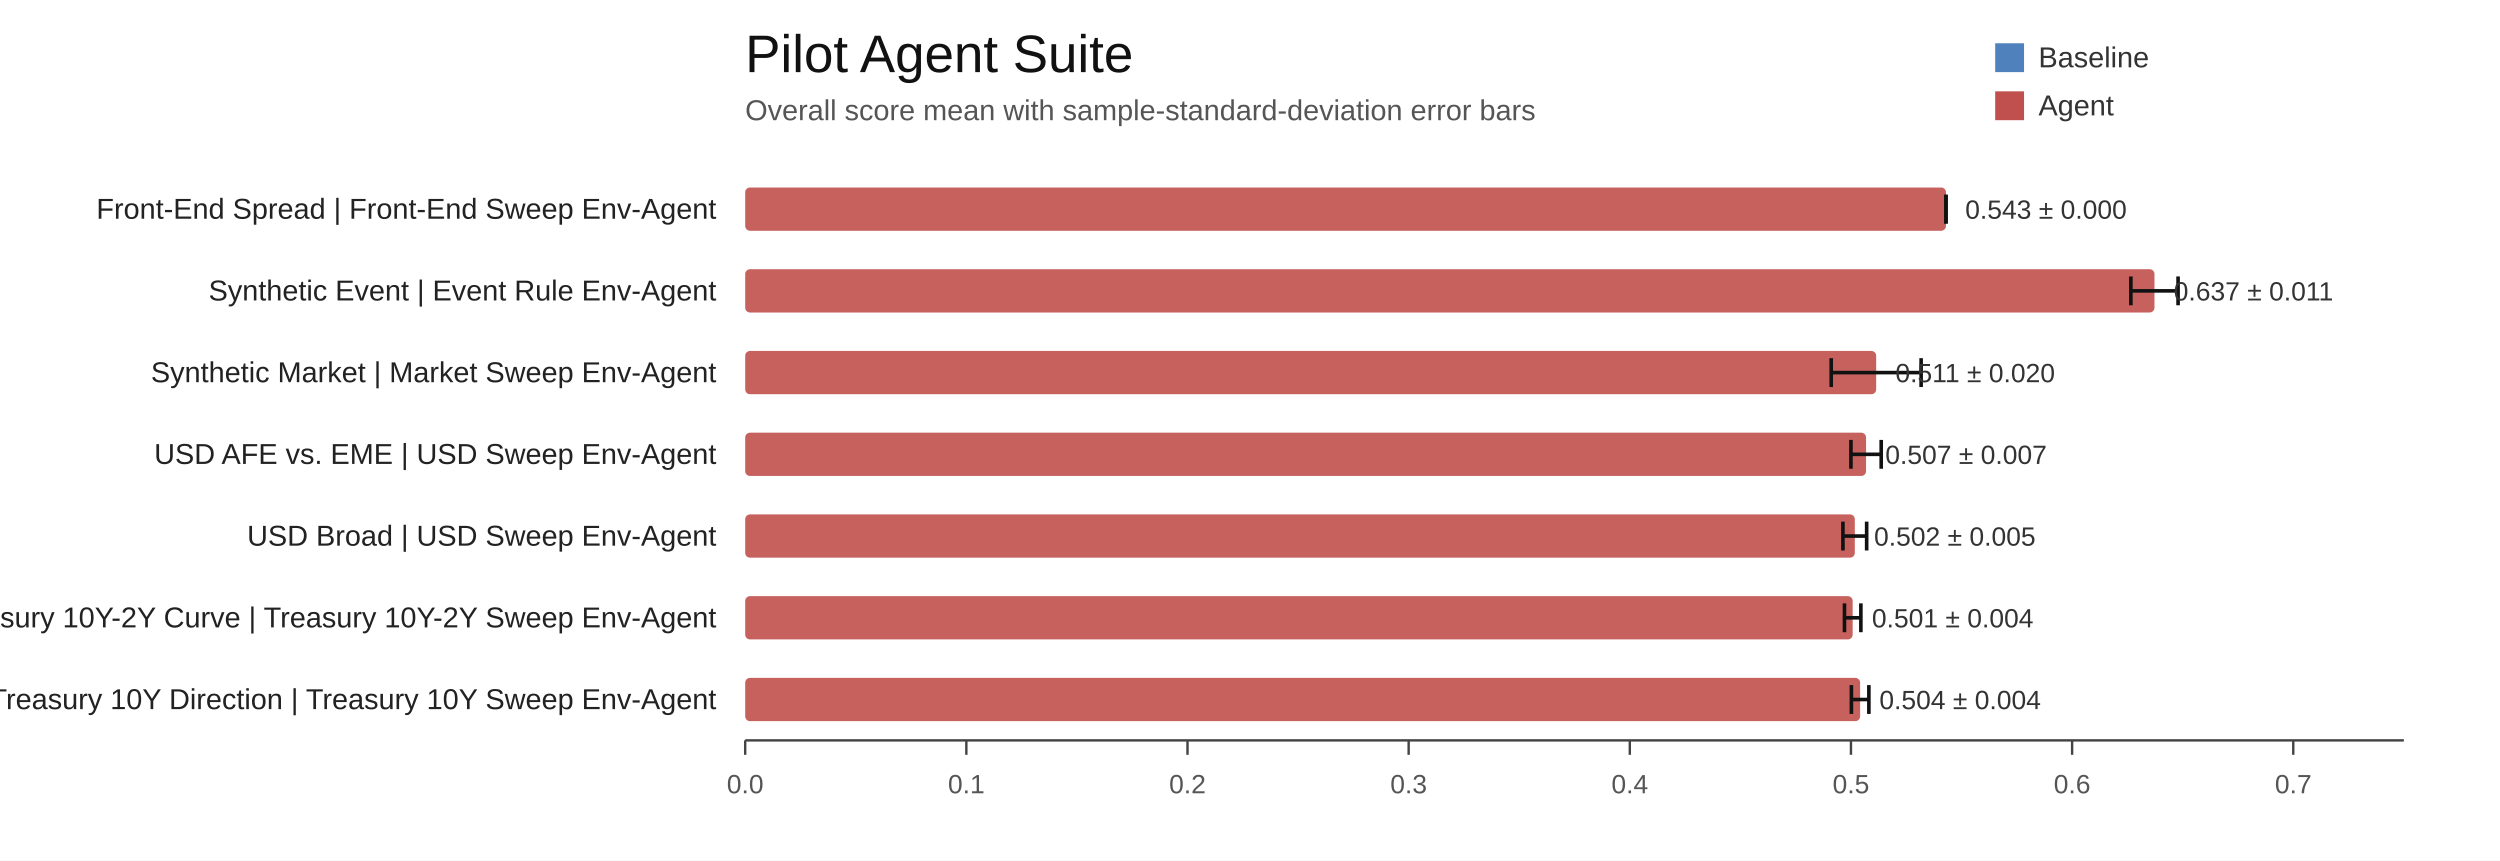
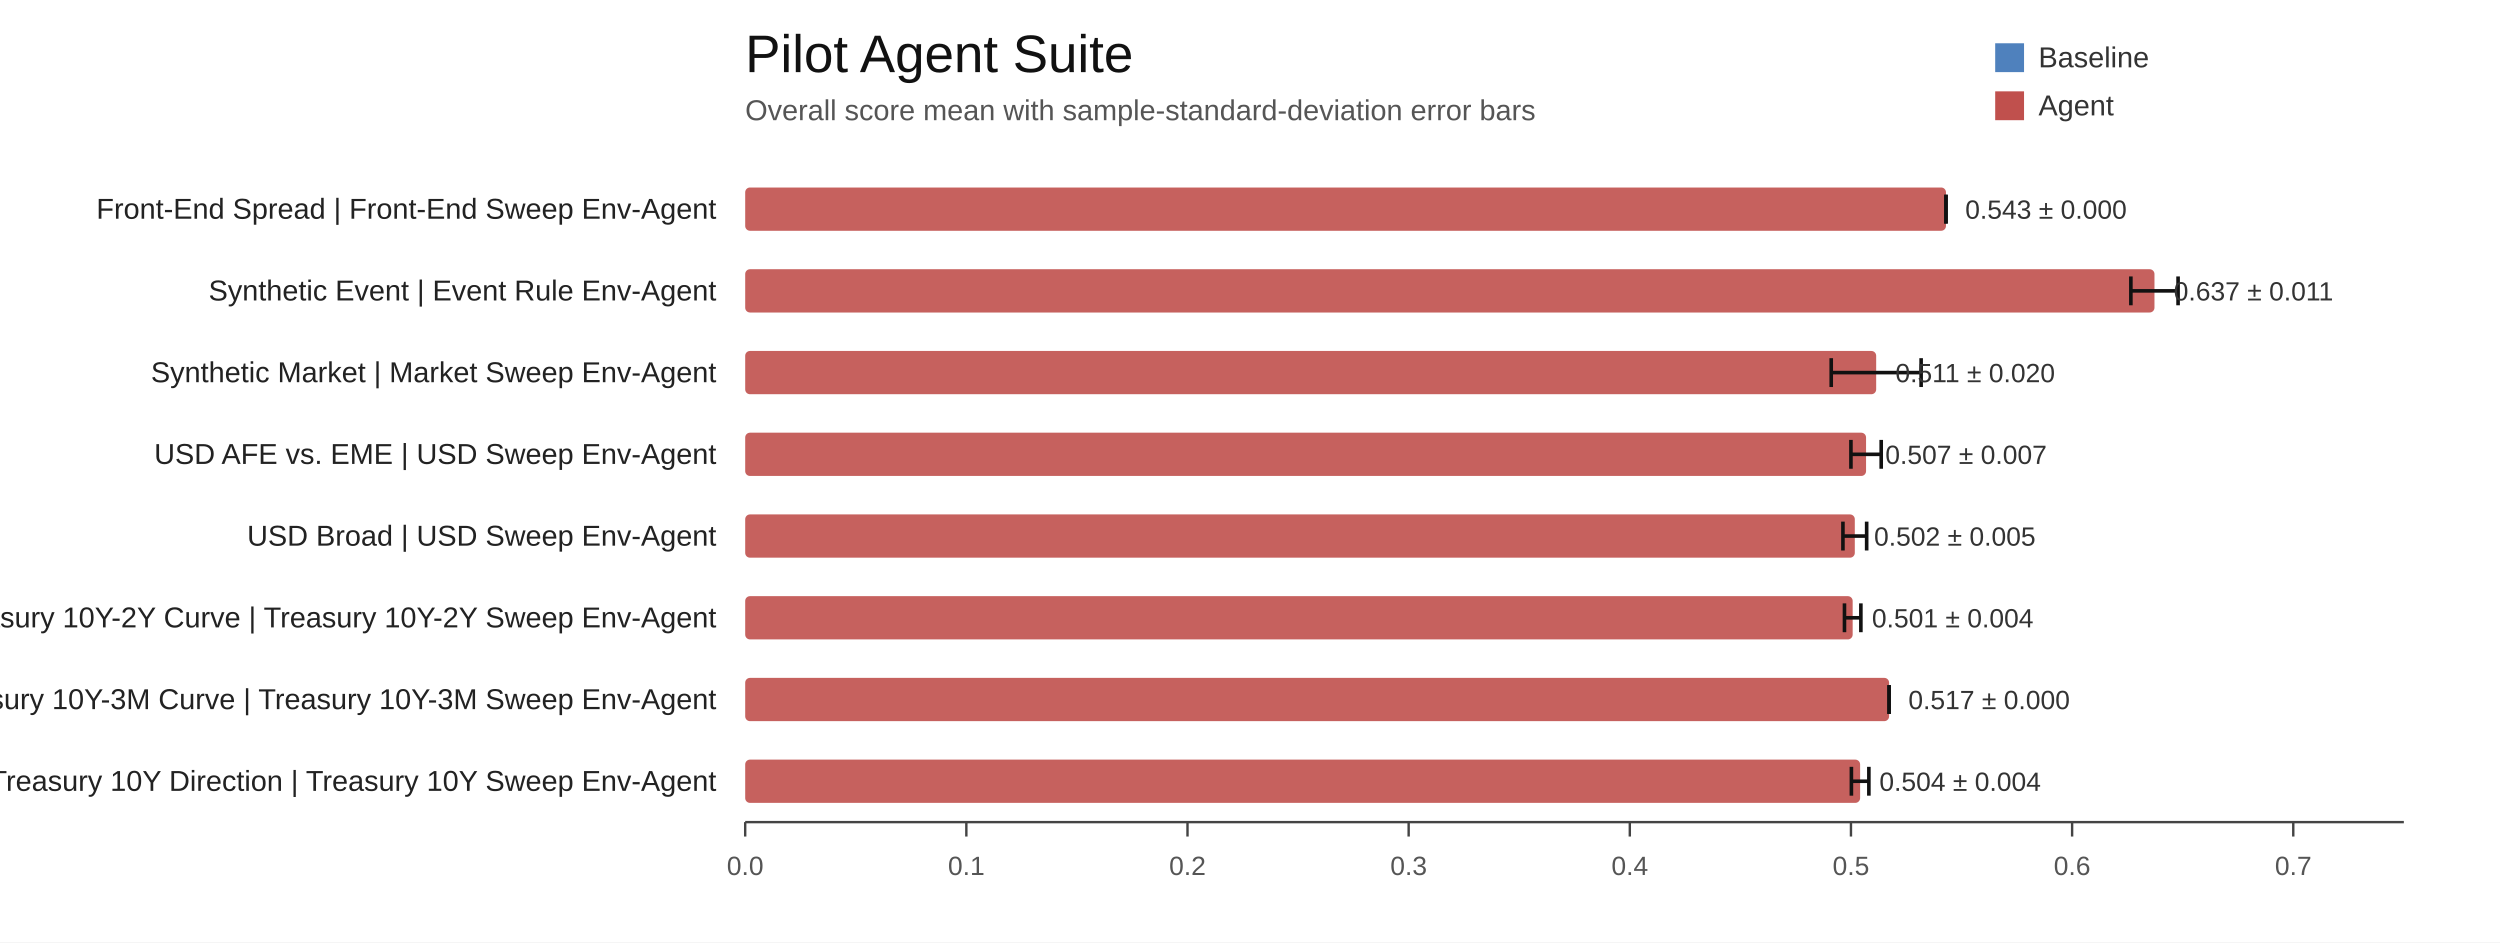
- <svg xmlns="http://www.w3.org/2000/svg" width="1040" height="358" viewBox="0 0 1040 358" role="img" aria-label="Pilot Agent Suite overall score chart">
+ <svg xmlns="http://www.w3.org/2000/svg" width="1040" height="392" viewBox="0 0 1040 392" role="img" aria-label="Pilot Agent Suite overall score chart">
  <rect width="100%" height="100%" fill="#ffffff" />
  <text x="310" y="30" font-size="22" font-family="Arial, Helvetica, sans-serif" fill="#111111">Pilot Agent Suite</text>
  <text x="310" y="50" font-size="12" font-family="Arial, Helvetica, sans-serif" fill="#555555">Overall score mean with sample-standard-deviation error bars</text>
-   <line x1="310" y1="308" x2="1000" y2="308" stroke="#444444" stroke-width="1" />
-   <line x1="310.00" y1="308" x2="310.00" y2="314" stroke="#444444" stroke-width="1" />
-   <text x="310.00" y="330" text-anchor="middle" font-size="11" font-family="Arial, Helvetica, sans-serif" fill="#555555">0.0</text>
-   <line x1="402.00" y1="308" x2="402.00" y2="314" stroke="#444444" stroke-width="1" />
-   <text x="402.00" y="330" text-anchor="middle" font-size="11" font-family="Arial, Helvetica, sans-serif" fill="#555555">0.1</text>
-   <line x1="494.00" y1="308" x2="494.00" y2="314" stroke="#444444" stroke-width="1" />
-   <text x="494.00" y="330" text-anchor="middle" font-size="11" font-family="Arial, Helvetica, sans-serif" fill="#555555">0.2</text>
-   <line x1="586.00" y1="308" x2="586.00" y2="314" stroke="#444444" stroke-width="1" />
-   <text x="586.00" y="330" text-anchor="middle" font-size="11" font-family="Arial, Helvetica, sans-serif" fill="#555555">0.3</text>
-   <line x1="678.00" y1="308" x2="678.00" y2="314" stroke="#444444" stroke-width="1" />
-   <text x="678.00" y="330" text-anchor="middle" font-size="11" font-family="Arial, Helvetica, sans-serif" fill="#555555">0.4</text>
-   <line x1="770.00" y1="308" x2="770.00" y2="314" stroke="#444444" stroke-width="1" />
-   <text x="770.00" y="330" text-anchor="middle" font-size="11" font-family="Arial, Helvetica, sans-serif" fill="#555555">0.5</text>
-   <line x1="862.00" y1="308" x2="862.00" y2="314" stroke="#444444" stroke-width="1" />
-   <text x="862.00" y="330" text-anchor="middle" font-size="11" font-family="Arial, Helvetica, sans-serif" fill="#555555">0.6</text>
-   <line x1="954.00" y1="308" x2="954.00" y2="314" stroke="#444444" stroke-width="1" />
-   <text x="954.00" y="330" text-anchor="middle" font-size="11" font-family="Arial, Helvetica, sans-serif" fill="#555555">0.7</text>
+   <line x1="310" y1="342" x2="1000" y2="342" stroke="#444444" stroke-width="1" />
+   <line x1="310.00" y1="342" x2="310.00" y2="348" stroke="#444444" stroke-width="1" />
+   <text x="310.00" y="364" text-anchor="middle" font-size="11" font-family="Arial, Helvetica, sans-serif" fill="#555555">0.0</text>
+   <line x1="402.00" y1="342" x2="402.00" y2="348" stroke="#444444" stroke-width="1" />
+   <text x="402.00" y="364" text-anchor="middle" font-size="11" font-family="Arial, Helvetica, sans-serif" fill="#555555">0.1</text>
+   <line x1="494.00" y1="342" x2="494.00" y2="348" stroke="#444444" stroke-width="1" />
+   <text x="494.00" y="364" text-anchor="middle" font-size="11" font-family="Arial, Helvetica, sans-serif" fill="#555555">0.2</text>
+   <line x1="586.00" y1="342" x2="586.00" y2="348" stroke="#444444" stroke-width="1" />
+   <text x="586.00" y="364" text-anchor="middle" font-size="11" font-family="Arial, Helvetica, sans-serif" fill="#555555">0.3</text>
+   <line x1="678.00" y1="342" x2="678.00" y2="348" stroke="#444444" stroke-width="1" />
+   <text x="678.00" y="364" text-anchor="middle" font-size="11" font-family="Arial, Helvetica, sans-serif" fill="#555555">0.4</text>
+   <line x1="770.00" y1="342" x2="770.00" y2="348" stroke="#444444" stroke-width="1" />
+   <text x="770.00" y="364" text-anchor="middle" font-size="11" font-family="Arial, Helvetica, sans-serif" fill="#555555">0.5</text>
+   <line x1="862.00" y1="342" x2="862.00" y2="348" stroke="#444444" stroke-width="1" />
+   <text x="862.00" y="364" text-anchor="middle" font-size="11" font-family="Arial, Helvetica, sans-serif" fill="#555555">0.6</text>
+   <line x1="954.00" y1="342" x2="954.00" y2="348" stroke="#444444" stroke-width="1" />
+   <text x="954.00" y="364" text-anchor="middle" font-size="11" font-family="Arial, Helvetica, sans-serif" fill="#555555">0.7</text>
  <rect x="830" y="18" width="12" height="12" fill="#4f81bd" />
  <text x="848" y="28" font-size="12" font-family="Arial, Helvetica, sans-serif" fill="#333333">Baseline</text>
  <rect x="830" y="38" width="12" height="12" fill="#c0504d" />
  <text x="848" y="48" font-size="12" font-family="Arial, Helvetica, sans-serif" fill="#333333">Agent</text>
  <text x="298" y="91.00" text-anchor="end" font-size="12" font-family="Arial, Helvetica, sans-serif" fill="#222222">Front-End Spread | Front-End Sweep Env-Agent</text>
  <rect x="310" y="78.00" width="499.53" height="18" rx="2" fill="#c0504d" opacity="0.9" />
  <line x1="809.53" y1="87.00" x2="809.53" y2="87.00" stroke="#111111" stroke-width="1.5" />
  <line x1="809.53" y1="81.00" x2="809.53" y2="93.00" stroke="#111111" stroke-width="1.5" />
  <line x1="809.53" y1="81.00" x2="809.53" y2="93.00" stroke="#111111" stroke-width="1.5" />
  <text x="817.53" y="91.00" font-size="11" font-family="Arial, Helvetica, sans-serif" fill="#333333">0.543 ± 0.000</text>
  <text x="298" y="125.00" text-anchor="end" font-size="12" font-family="Arial, Helvetica, sans-serif" fill="#222222">Synthetic Event | Event Rule Env-Agent</text>
  <rect x="310" y="112.00" width="586.26" height="18" rx="2" fill="#c0504d" opacity="0.9" />
  <line x1="886.44" y1="121.00" x2="906.08" y2="121.00" stroke="#111111" stroke-width="1.5" />
  <line x1="886.44" y1="115.00" x2="886.44" y2="127.00" stroke="#111111" stroke-width="1.5" />
  <line x1="906.08" y1="115.00" x2="906.08" y2="127.00" stroke="#111111" stroke-width="1.5" />
  <text x="904.26" y="125.00" font-size="11" font-family="Arial, Helvetica, sans-serif" fill="#333333">0.637 ± 0.011</text>
  <text x="298" y="159.00" text-anchor="end" font-size="12" font-family="Arial, Helvetica, sans-serif" fill="#222222">Synthetic Market | Market Sweep Env-Agent</text>
  <rect x="310" y="146.00" width="470.49" height="18" rx="2" fill="#c0504d" opacity="0.9" />
  <line x1="761.79" y1="155.00" x2="799.19" y2="155.00" stroke="#111111" stroke-width="1.5" />
  <line x1="761.79" y1="149.00" x2="761.79" y2="161.00" stroke="#111111" stroke-width="1.5" />
  <line x1="799.19" y1="149.00" x2="799.19" y2="161.00" stroke="#111111" stroke-width="1.5" />
  <text x="788.49" y="159.00" font-size="11" font-family="Arial, Helvetica, sans-serif" fill="#333333">0.511 ± 0.020</text>
  <text x="298" y="193.00" text-anchor="end" font-size="12" font-family="Arial, Helvetica, sans-serif" fill="#222222">USD AFE vs. EME | USD Sweep Env-Agent</text>
  <rect x="310" y="180.00" width="466.28" height="18" rx="2" fill="#c0504d" opacity="0.9" />
  <line x1="769.99" y1="189.00" x2="782.58" y2="189.00" stroke="#111111" stroke-width="1.5" />
  <line x1="769.99" y1="183.00" x2="769.99" y2="195.00" stroke="#111111" stroke-width="1.5" />
  <line x1="782.58" y1="183.00" x2="782.58" y2="195.00" stroke="#111111" stroke-width="1.5" />
  <text x="784.28" y="193.00" font-size="11" font-family="Arial, Helvetica, sans-serif" fill="#333333">0.507 ± 0.007</text>
  <text x="298" y="227.00" text-anchor="end" font-size="12" font-family="Arial, Helvetica, sans-serif" fill="#222222">USD Broad | USD Sweep Env-Agent</text>
  <rect x="310" y="214.00" width="461.60" height="18" rx="2" fill="#c0504d" opacity="0.9" />
  <line x1="766.66" y1="223.00" x2="776.53" y2="223.00" stroke="#111111" stroke-width="1.5" />
  <line x1="766.66" y1="217.00" x2="766.66" y2="229.00" stroke="#111111" stroke-width="1.5" />
  <line x1="776.53" y1="217.00" x2="776.53" y2="229.00" stroke="#111111" stroke-width="1.5" />
  <text x="779.60" y="227.00" font-size="11" font-family="Arial, Helvetica, sans-serif" fill="#333333">0.502 ± 0.005</text>
  <text x="298" y="261.00" text-anchor="end" font-size="12" font-family="Arial, Helvetica, sans-serif" fill="#222222">Treasury 10Y-2Y Curve | Treasury 10Y-2Y Sweep Env-Agent</text>
  <rect x="310" y="248.00" width="460.71" height="18" rx="2" fill="#c0504d" opacity="0.9" />
  <line x1="767.30" y1="257.00" x2="774.12" y2="257.00" stroke="#111111" stroke-width="1.5" />
  <line x1="767.30" y1="251.00" x2="767.30" y2="263.00" stroke="#111111" stroke-width="1.5" />
  <line x1="774.12" y1="251.00" x2="774.12" y2="263.00" stroke="#111111" stroke-width="1.5" />
  <text x="778.71" y="261.00" font-size="11" font-family="Arial, Helvetica, sans-serif" fill="#333333">0.501 ± 0.004</text>
-   <text x="298" y="295.00" text-anchor="end" font-size="12" font-family="Arial, Helvetica, sans-serif" fill="#222222">Treasury 10Y Direction | Treasury 10Y Sweep Env-Agent</text>
-   <rect x="310" y="282.00" width="463.81" height="18" rx="2" fill="#c0504d" opacity="0.9" />
-   <line x1="770.18" y1="291.00" x2="777.45" y2="291.00" stroke="#111111" stroke-width="1.5" />
-   <line x1="770.18" y1="285.00" x2="770.18" y2="297.00" stroke="#111111" stroke-width="1.5" />
-   <line x1="777.45" y1="285.00" x2="777.45" y2="297.00" stroke="#111111" stroke-width="1.5" />
-   <text x="781.81" y="295.00" font-size="11" font-family="Arial, Helvetica, sans-serif" fill="#333333">0.504 ± 0.004</text>
+   <text x="298" y="295.00" text-anchor="end" font-size="12" font-family="Arial, Helvetica, sans-serif" fill="#222222">Treasury 10Y-3M Curve | Treasury 10Y-3M Sweep Env-Agent</text>
+   <rect x="310" y="282.00" width="475.87" height="18" rx="2" fill="#c0504d" opacity="0.9" />
+   <line x1="785.87" y1="291.00" x2="785.87" y2="291.00" stroke="#111111" stroke-width="1.5" />
+   <line x1="785.87" y1="285.00" x2="785.87" y2="297.00" stroke="#111111" stroke-width="1.5" />
+   <line x1="785.87" y1="285.00" x2="785.87" y2="297.00" stroke="#111111" stroke-width="1.5" />
+   <text x="793.87" y="295.00" font-size="11" font-family="Arial, Helvetica, sans-serif" fill="#333333">0.517 ± 0.000</text>
+   <text x="298" y="329.00" text-anchor="end" font-size="12" font-family="Arial, Helvetica, sans-serif" fill="#222222">Treasury 10Y Direction | Treasury 10Y Sweep Env-Agent</text>
+   <rect x="310" y="316.00" width="463.81" height="18" rx="2" fill="#c0504d" opacity="0.9" />
+   <line x1="770.18" y1="325.00" x2="777.45" y2="325.00" stroke="#111111" stroke-width="1.5" />
+   <line x1="770.18" y1="319.00" x2="770.18" y2="331.00" stroke="#111111" stroke-width="1.5" />
+   <line x1="777.45" y1="319.00" x2="777.45" y2="331.00" stroke="#111111" stroke-width="1.5" />
+   <text x="781.81" y="329.00" font-size="11" font-family="Arial, Helvetica, sans-serif" fill="#333333">0.504 ± 0.004</text>
</svg>
